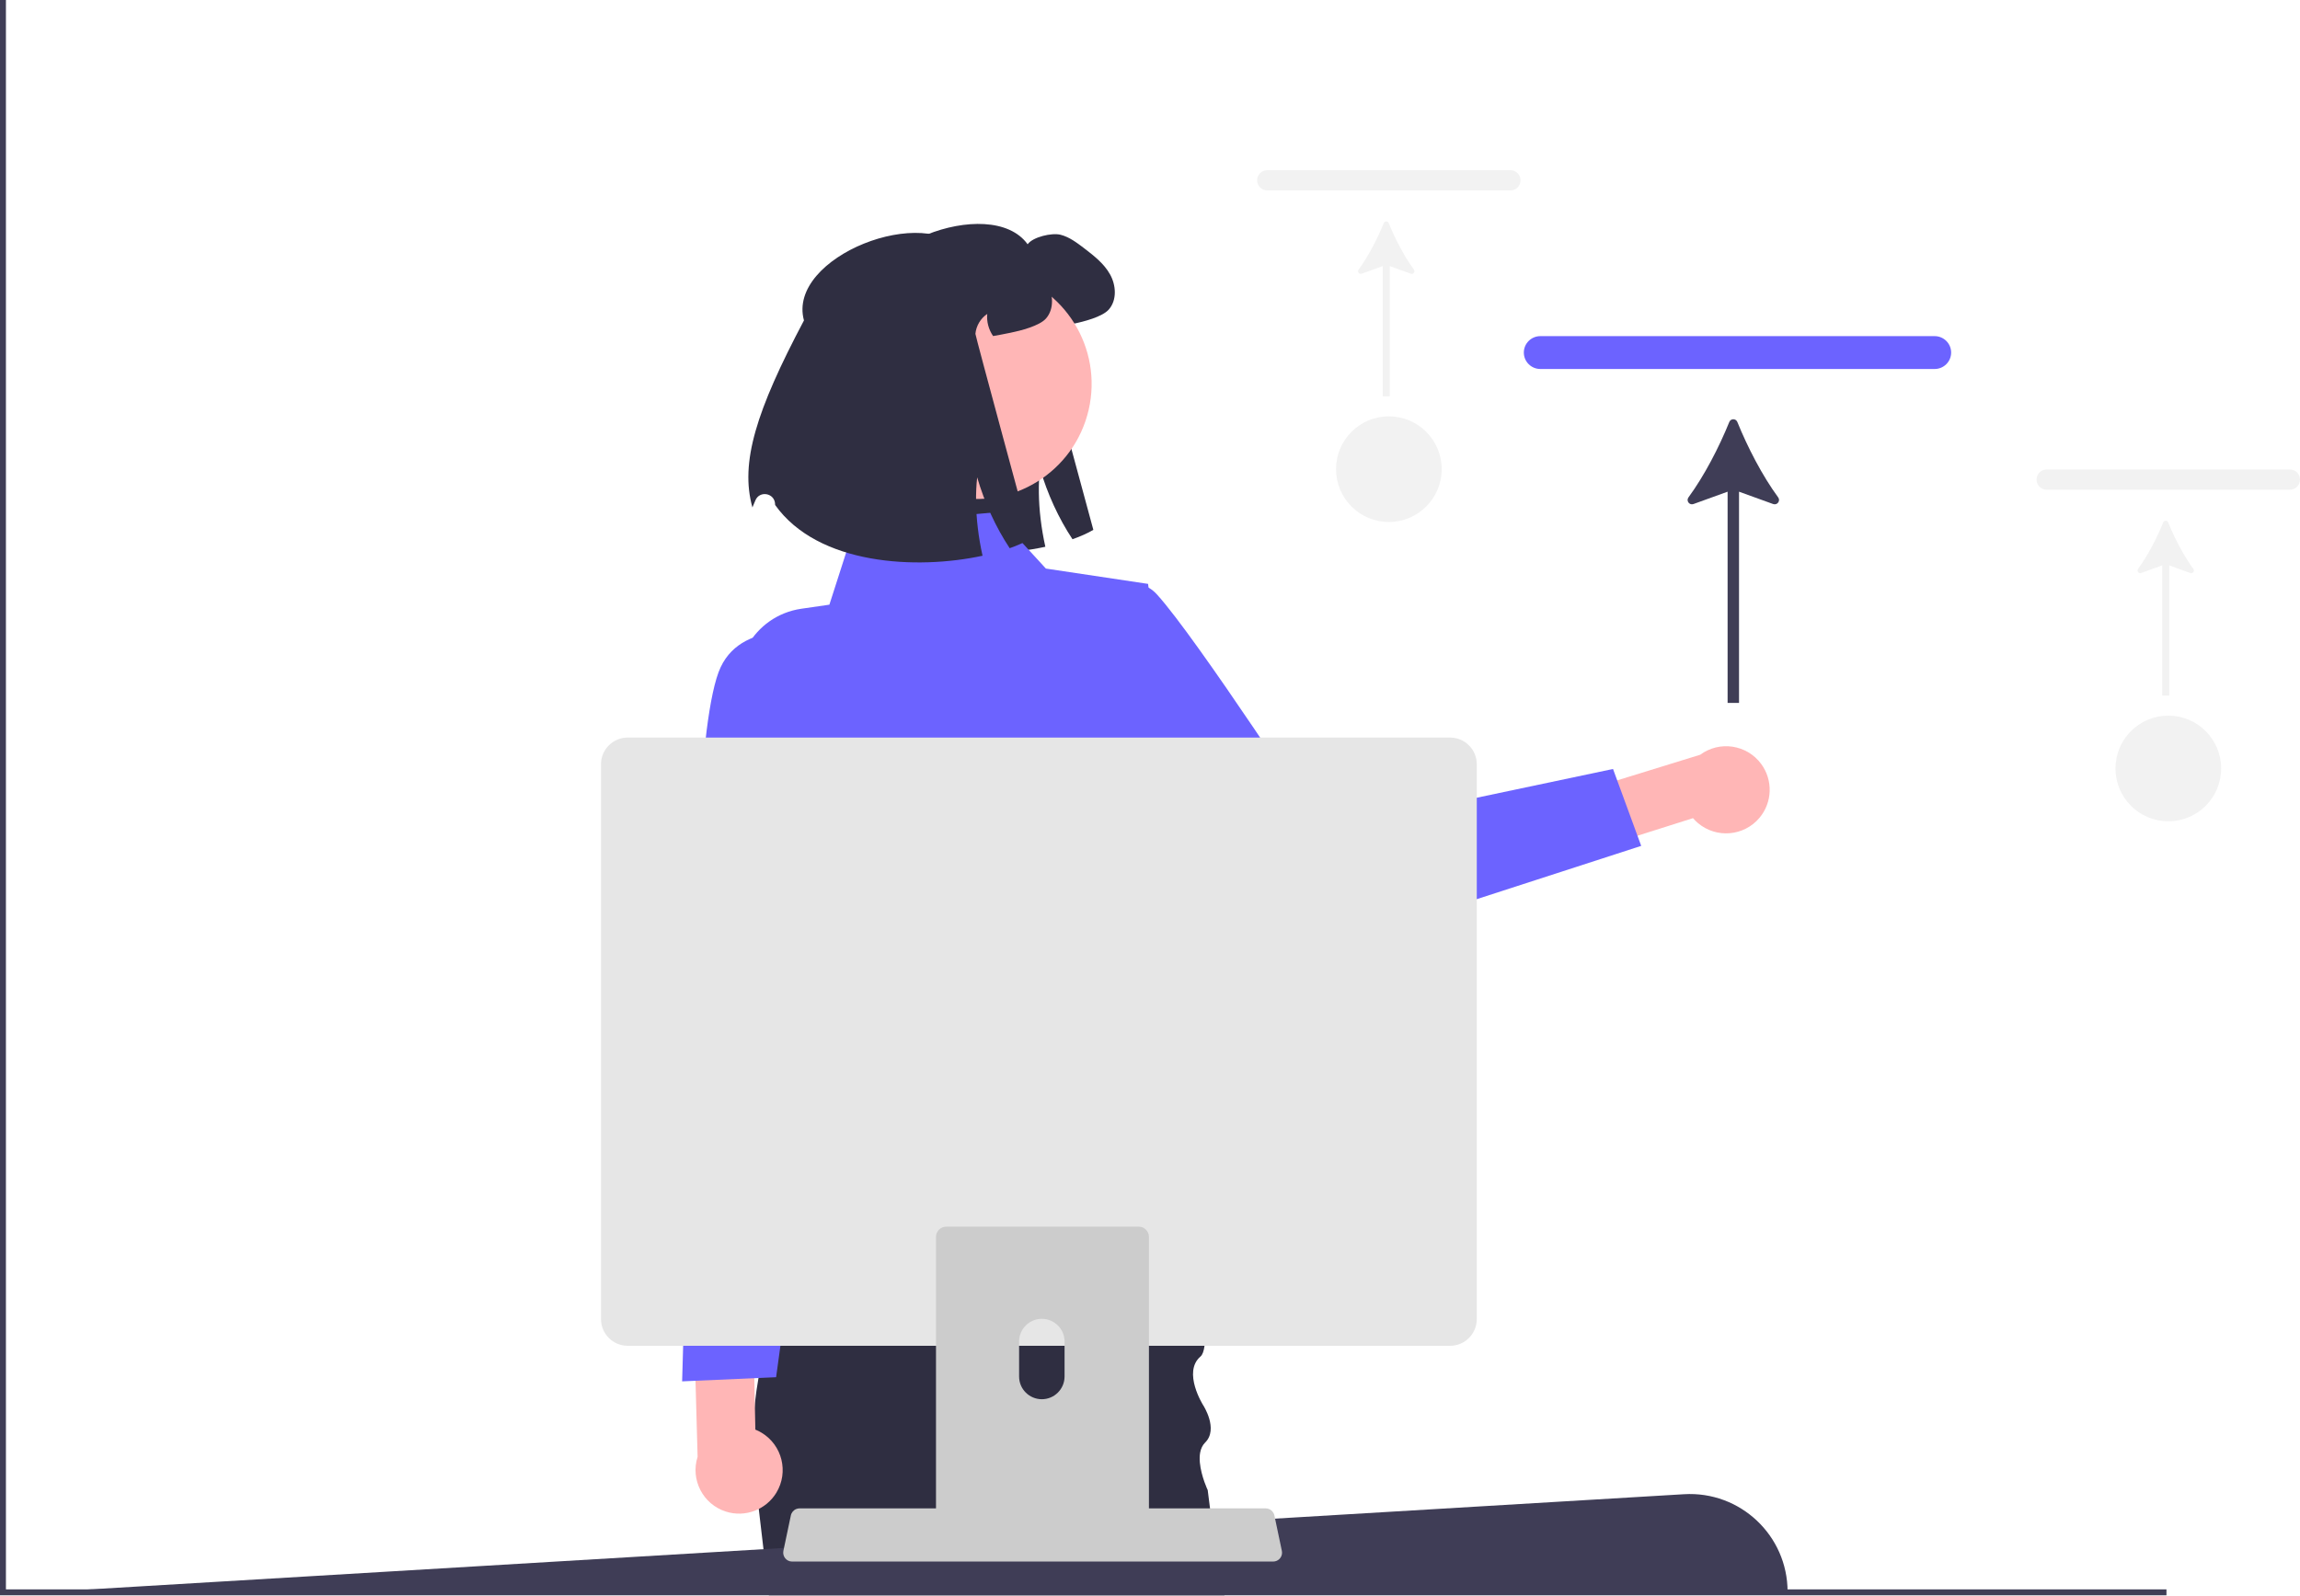
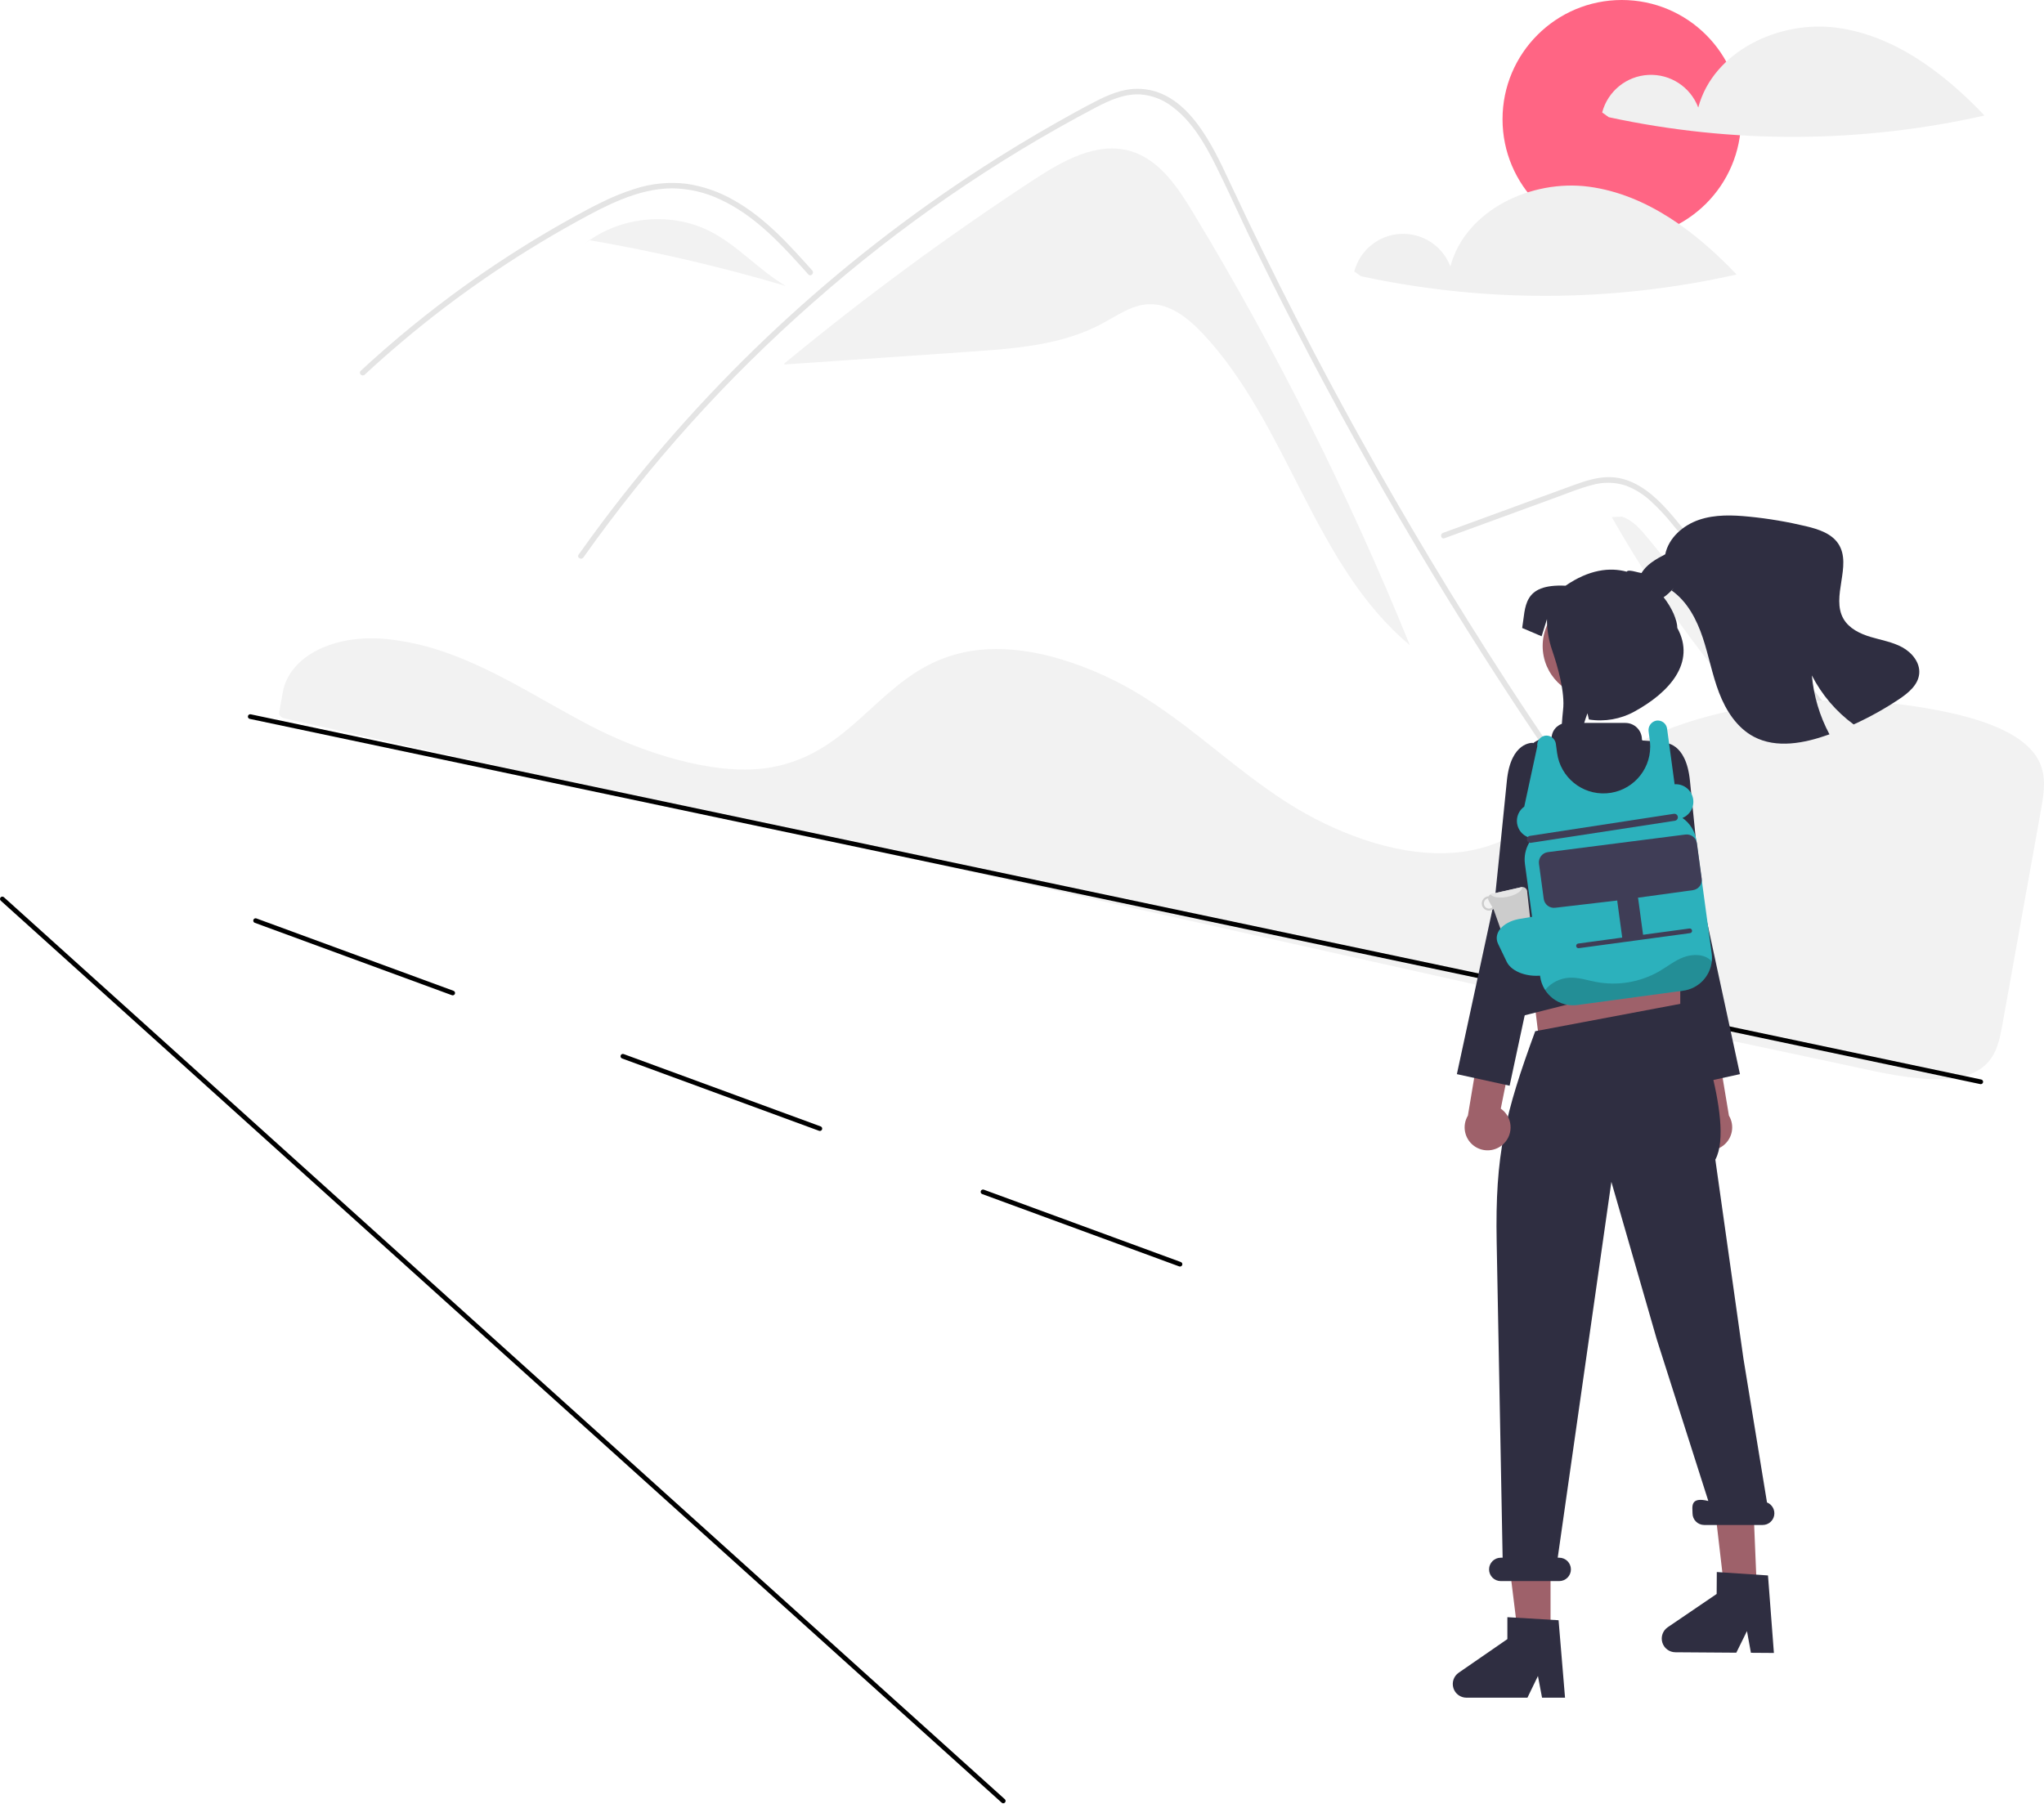
- <svg xmlns="http://www.w3.org/2000/svg" width="776.057" height="538.35" viewBox="0 0 776.057 538.35" role="img" artist="Katerina Limpitsouni" source="https://undraw.co/">
-   <path d="M292.462,105.107c-5.91-21.549,41.76-40.027,54.278-22.674,1.741-2.467,8.174-3.966,11.125-3.209,2.952,.757,5.434,2.649,7.856,4.48,3.33,2.558,6.781,5.207,8.824,8.885,2.059,3.663,2.376,8.658-.393,11.837-2.195,2.528-8.673,4.162-11.973,4.828-2.301,.469-4.238,.848-5.903,1.12-1.483-2.164-2.24-4.844-1.968-7.462-2.24,1.483-3.754,4.026-3.996,6.72-.045,.56,18.602,69.173,18.602,69.173-1.922,1.135-4.299,2.195-7.038,3.163-4.647-7.008-8.461-15.272-10.974-23.915-.575,5.343-.484,11.14,.212,17.028,.363,3.133,.908,6.282,1.604,9.43-22.159,4.783-55.489,3.209-69.99-17.134-.003-.084-.005-.168-.007-.253-.104-3.807-5.297-4.752-6.687-1.207-.352,.898-.676,1.674-.965,2.292-4.223-15.106,1.241-32.588,17.392-63.103Z" fill="#2f2e41" />
-   <path d="M593.672,275.988c-5.243,6.219-14.534,7.009-20.753,1.766-.602-.508-1.163-1.063-1.677-1.661l-69.98,22.165-10.89-17.849,83.309-25.717c6.536-4.822,15.744-3.433,20.566,3.103,4.035,5.469,3.797,12.991-.576,18.194Z" fill="#ffb6b6" />
-   <path d="M345.842,220.601s30.99-34.857,44.49-20.05c13.499,14.807,55.616,79.692,55.616,79.692l98.313-20.742,9.507,25.946-111.63,36.174c-8.392,2.719-17.589-.101-23.014-7.057l-73.282-93.963Z" fill="#6c63ff" />
-   <path d="M413.15,538.35h-153.71l-.14-1.2-.09-.8-1.32-11.2-1.87-15.95-.72-6.13c-.05-.31-.1-.61-.14-.92-.63-3.99-.99-8-1.12-12-.19-5.5,.06-10.99,.65-16.41v-.03c.32-2.93,.73-5.83,1.24-8.7,.64-3.69,1.41-7.32,2.3-10.87,1.02-4.12,2.18-8.13,3.45-12,1.46-4.53,3.06-8.87,4.71-12.97,.18-.44,.36-.88,.53-1.31l.01-.01c8.7-21.21,18.58-35.7,18.58-35.7h111.98s5.18,22.73,7.75,41.5c.41,2.97,.75,5.83,1,8.49,.45,4.91,.58,9.13,.19,12-.24,1.78-.68,3.04-1.36,3.62-6.16,5.26,.89,16.42,.89,16.42,0,0,5.28,8.07,.68,12.61-.91,.9-1.43,2.06-1.68,3.36-.4,2.15-.05,4.65,.5,6.86,.55,2.22,1.31,4.15,1.73,5.14,.19,.44,.31,.69,.31,.69l.78,6.17,.76,5.94,1.29,10.2,.39,1.8,2.01,9.4,.17,.8,.25,1.2Z" fill="#2f2e41" />
-   <path d="M335.508,172.912l-46.998,4.186-8.662,26.956-9.44,1.367c-16.131,2.336-25.732,19.254-19.464,34.3l8.306,19.939s-12.2,37.658,2.784,53.481l6.377,69.688-14.384,45.941,168.133,5.427-28.639-57.625-.849-35.78s18.301-64.672,1.334-85.242l-6.62-58.51-34.49-5.173-17.387-18.954Z" fill="#6c63ff" />
-   <circle cx="329.504" cy="129.561" r="38.825" transform="translate(128.8703 421.2885) rotate(-76.94666)" fill="#ffb6b6" />
-   <path d="M271.271,108.134c-5.91-21.549,41.76-40.027,54.278-22.674,1.741-2.467,8.174-3.966,11.125-3.209,2.952,.757,5.434,2.649,7.856,4.48,3.33,2.558,6.781,5.207,8.824,8.885,2.059,3.663,2.376,8.658-.393,11.837-2.195,2.528-8.673,4.162-11.973,4.828-2.301,.469-4.238,.848-5.903,1.12-1.483-2.164-2.24-4.844-1.968-7.462-2.24,1.483-3.754,4.026-3.996,6.72-.045,.56,18.602,69.173,18.602,69.173-1.922,1.135-4.299,2.195-7.038,3.163-4.647-7.008-8.461-15.272-10.974-23.915-.575,5.343-.484,11.14,.212,17.028,.363,3.133,.908,6.282,1.604,9.43-22.159,4.783-55.489,3.209-69.99-17.134-.003-.084-.005-.168-.007-.253-.104-3.807-5.297-4.752-6.687-1.207-.352,.898-.676,1.674-.965,2.292-4.223-15.106,1.241-32.588,17.392-63.103Z" fill="#2f2e41" />
-   <path d="M603.16,537.15H81.16l-81,1,568.062-33.914c18.949-1.131,34.938,13.931,34.938,32.914v0Z" fill="#3f3d56" />
-   <polygon points="731 536.35 731 538.35 0 538.35 0 0 2 0 2 536.35 731 536.35" fill="#3f3d56" />
-   <path d="M652.783,124.519h-133.052c-3.068,0-5.565-2.487-5.565-5.544s2.497-5.543,5.565-5.543h133.052c3.068,0,5.564,2.486,5.564,5.543s-2.495,5.544-5.564,5.544Z" fill="#6c63ff" />
-   <path d="M586.206,142.4c-.497-1.226-2.215-1.225-2.712,0-3.469,8.552-8.408,18.129-13.78,25.448-.86,1.172,.326,2.738,1.692,2.243l11.515-4.166v71.284h3.855v-71.284l11.52,4.167c1.367,.494,2.552-1.071,1.692-2.243-5.372-7.319-10.311-16.897-13.783-25.449Z" fill="#3f3d56" />
-   <path d="M772.627,165.267h-82.03c-1.892,0-3.431-1.534-3.431-3.418s1.539-3.418,3.431-3.418h82.03c1.892,0,3.43,1.533,3.43,3.418s-1.538,3.418-3.43,3.418Z" fill="#f2f2f2" />
-   <path d="M731.581,176.291c-.307-.756-1.365-.756-1.672,0-2.139,5.272-5.184,11.177-8.496,15.689-.53,.722,.201,1.688,1.043,1.383l7.099-2.568v43.949h2.377v-43.949l7.102,2.569c.843,.305,1.574-.661,1.043-1.383-3.312-4.512-6.357-10.417-8.497-15.69Z" fill="#f2f2f2" />
-   <circle cx="731.625" cy="259.325" r="17.825" fill="#f2f2f2" />
-   <path d="M509.627,64.267h-82.03c-1.892,0-3.431-1.534-3.431-3.418s1.539-3.418,3.431-3.418h82.03c1.892,0,3.43,1.533,3.43,3.418s-1.538,3.418-3.43,3.418Z" fill="#f2f2f2" />
-   <path d="M468.581,75.291c-.307-.756-1.365-.756-1.672,0-2.139,5.272-5.184,11.177-8.496,15.689-.53,.722,.201,1.688,1.043,1.383l7.099-2.568v43.949h2.377v-43.949l7.102,2.569c.843,.305,1.574-.661,1.043-1.383-3.312-4.512-6.357-10.417-8.497-15.69Z" fill="#f2f2f2" />
-   <circle cx="468.625" cy="158.325" r="17.825" fill="#f2f2f2" />
-   <path d="M261.968,503.708c4.206-6.962,1.972-16.015-4.99-20.221-.674-.407-1.38-.76-2.111-1.055l-1.476-73.391-20.4-4.583,2.391,87.155c-2.469,7.738,1.803,16.012,9.542,18.481,6.475,2.066,13.522-.575,17.046-6.386Z" fill="#ffb6b6" />
-   <path d="M276.16,214.15s-25-6-33,11-8.681,90.976-8.681,90.976l-4.319,150.024,31.712-1.398,25.288-184.602-11-66Z" fill="#6c63ff" />
-   <g>
-     <path d="M264.939,525.845c.563,.706,1.418,1.115,2.32,1.11h162.34c1.65-.002,2.986-1.341,2.984-2.991-0-.205-.022-.409-.064-.609l-2.52-11.97c-.212-.992-.912-1.809-1.86-2.17-.338-.133-.697-.2-1.06-.2h-157.31c-.363-0-.722,.068-1.06,.2-.948,.361-1.648,1.178-1.86,2.17l-2.52,11.97c-.182,.88,.042,1.794,.61,2.49Z" fill="#ccc" />
-     <path d="M202.789,257.885v187.26c.004,4.969,4.031,8.996,9,9H489.289c4.969-.004,8.996-4.031,9-9v-187.26c-.012-4.964-4.036-8.984-9-8.99H211.789c-4.964,.006-8.988,4.026-9,8.99Z" fill="#e6e6e6" />
-     <path d="M385.24,414.1c-.33-.11-.68-.16-1.03-.16h-64.92c-1.91,0-3.47,1.55-3.47,3.46v102.56h71.85v-102.56c0-1.51-.98-2.85-2.43-3.3Zm-26.04,50.44c-.02,4.24-3.47,7.66-7.71,7.64-4.21-.03-7.61-3.43-7.63-7.64v-11.9c.04-4.23,3.51-7.63,7.74-7.59,4.18,.04,7.56,3.42,7.6,7.59v11.9Z" fill="#ccc" />
+ <svg xmlns="http://www.w3.org/2000/svg" id="currentIllo" data-name="Layer 1" width="874.039" height="771.292" viewBox="0 0 874.039 771.292" class="injected-svg DownloadModal__ImageFile-sc-p17csy-5 iIfSkb grid_media">
+   <path d="M673.062,155.137c-6.611-10.934-14.444-22.608-26.712-26.178-14.207-4.135-28.802,4.079-41.181,12.184a1200.013,1200.013,0,0,0-106.794,78.684l.037.424q39.846-2.748,79.691-5.496c19.192-1.324,39.044-2.83,56.005-11.909,6.436-3.445,12.71-8.047,20.003-8.368,9.061-.398,16.962,5.93,23.17,12.541,36.727,39.109,47.355,98.916,88.558,133.276A1307.621,1307.621,0,0,0,673.062,155.137Z" transform="translate(-162.9803 -64.354)" fill="#f2f2f2" />
+   <path d="M898.816,486.852c-4.061-5.128-5.721-6.33-9.727-11.505Q840.159,412.063,797.108,344.504q-29.241-45.883-55.583-93.529-12.541-22.651-24.394-45.658-9.198-17.839-17.985-35.891c-1.675-3.437-3.303-6.891-4.923-10.352-3.817-8.139-7.563-16.318-11.585-24.346-4.583-9.151-10.162-18.744-18.578-24.891a25.346,25.346,0,0,0-13.204-5.081c-6.851-.443-13.173,2.386-19.115,5.476a615.324,615.324,0,0,0-120.996,83.438A629.917,629.917,0,0,0,412.444,302.789c-.869,1.241-2.924.055-2.047-1.193q5.18-7.325,10.565-14.492A633.399,633.399,0,0,1,582.67,136.269q15.73-10.194,32.051-19.431c5.484-3.106,10.992-6.171,16.594-9.048,5.492-2.821,11.324-5.358,17.598-5.452,21.351-.332,32.407,23.848,40,40.119q3.58,7.681,7.246,15.314,13.856,28.981,28.779,57.432,9.21,17.566,18.823,34.927,29.917,54.062,63.596,105.935c29.743,45.808,59.25,86.275,93.134,129.112C901.424,486.362,899.756,488.053,898.816,486.852Z" transform="translate(-162.9803 -64.354)" fill="#e4e4e4" />
+   <path d="M508.636,181.73c-1.24-1.383-2.473-2.766-3.722-4.149-9.846-10.889-20.411-21.652-33.931-27.894a49.228,49.228,0,0,0-20.624-4.781c-7.38.024-14.595,1.96-21.414,4.67-3.224,1.288-6.377,2.75-9.482,4.307-3.548,1.786-7.033,3.69-10.502,5.61q-9.767,5.405-19.281,11.284-18.93,11.699-36.674,25.184-9.198,6.993-18.017,14.445-8.202,6.922-16.073,14.216c-1.122,1.035-2.797-.64-1.675-1.675,1.383-1.288,2.782-2.568,4.18-3.832q5.927-5.358,12.043-10.51,11.153-9.411,22.884-18.096,18.242-13.513,37.74-25.192,9.743-5.832,19.755-11.174c2.015-1.075,4.054-2.126,6.116-3.121a97.502,97.502,0,0,1,14.54-5.919,51.724,51.724,0,0,1,21.96-2.157,57.173,57.173,0,0,1,20.261,7.009c13.275,7.42,23.572,18.894,33.591,30.091C511.323,181.184,509.655,182.867,508.636,181.73Z" transform="translate(-162.9803 -64.354)" fill="#e4e4e4" />
+   <path d="M780.643,294.569l31.811-11.635L828.249,277.157c5.144-1.881,10.276-4.023,15.593-5.37a24.6,24.6,0,0,1,14.114.18,32.529,32.529,0,0,1,11.008,6.824,89.337,89.337,0,0,1,9.029,9.642c3.439,4.133,6.827,8.308,10.23,12.47q21.068,25.765,41.86,51.755,20.792,25.989,41.306,52.198,20.564,26.274,40.845,52.767,2.484,3.246,4.965,6.494c.914,1.196,2.973.017,2.047-1.196q-20.431-26.76-41.147-53.3-20.767-26.604-41.82-52.982-21.053-26.378-42.391-52.527-5.316-6.515-10.649-13.015c-2.999-3.655-5.965-7.35-9.254-10.753-6.039-6.245-13.583-11.764-22.614-11.914-5.31-.088-10.448,1.597-15.381,3.381-5.318,1.924-10.624,3.884-15.935,5.826l-32.034,11.716-8.008,2.929c-1.421.52-.807,2.812.63,2.286Z" transform="translate(-162.9803 -64.354)" fill="#e4e4e4" />
+   <path d="M466.796,163.388c-16.166-8.308-36.868-6.681-51.723,3.699a737.726,737.726,0,0,1,83.932,19.589C487.555,179.967,478.599,169.455,466.796,163.388Z" transform="translate(-162.9803 -64.354)" fill="#f2f2f2" />
+   <path d="M414.914,167.059l-3.112,2.53c1.053-.885,2.147-1.715,3.271-2.501C415.02,167.078,414.967,167.068,414.914,167.059Z" transform="translate(-162.9803 -64.354)" fill="#f2f2f2" />
+   <path d="M867.766,294.685c-3.131-3.812-6.517-7.803-11.201-9.351l-4.373.172A496.015,496.015,0,0,0,984.306,436.543Q926.036,365.614,867.766,294.685Z" transform="translate(-162.9803 -64.354)" fill="#f2f2f2" />
+   <path d="M667.565,606.081a.992.992,0,0,1-.345-.062l-84.261-30.953a1.0 1,0,0,1,.689-1.877L667.91,604.142a1.0 1,0,0,1-.345,1.938Z" transform="translate(-162.9803 -64.354)" />
+   <path d="M513.565,548.081a.992.992,0,0,1-.345-.062l-84.261-30.953a1.0 1,0,0,1,.689-1.877L513.91,546.142a1.0 1,0,0,1-.345,1.938Z" transform="translate(-162.9803 -64.354)" />
+   <path d="M356.565,490.081a.992.992,0,0,1-.345-.062l-84.261-30.953a1.0 1,0,1,1,.689-1.877L356.91,488.142a1.0 1,0,0,1-.345,1.938Z" transform="translate(-162.9803 -64.354)" />
+   <path d="M340.778,339.738c-3.513-.785-7.07-1.405-10.583-1.837l-.511-.063c-23.321-2.777-43.01,6.958-45.796,22.645l-.495,2.838c-.309,1.795-.643,3.725-1.04,5.86-.192,1.054.867,2.132,2.407,2.476L845.649,497.037c39.607,8.564,79.087,17.024,117.337,25.144a177.652,177.652,0,0,0,21.711,3.511c10.927.926,18.927-.293,24.46-3.725l.001 0c6.877-4.253,8.607-11.157,10.019-19.078,2.846-15.997,5.877-32.793,8.897-49.538,2.661-14.758,5.316-29.477,7.832-43.574,1.478-8.369,2.281-15.869-2.879-22.891-5.596-7.598-17.581-13.494-35.623-17.527-.218-.049-.434-.097-.655-.145-56.592-12.407-117.619-2.55-151.854,24.53-3.942,3.118-7.734,6.553-11.401,9.875a158.915,158.915,0,0,1-17.302,14.232,66.95,66.95,0,0,1-10.666,5.986c-.257.125-.548.255-.851.372-.705.318-1.433.613-2.135.865a62.042,62.042,0,0,1-12.655,3.397l-.431.065c-.326.056-.678.107-1.027.147a68.206,68.206,0,0,1-7.479.589c-10.812.309-22.585-1.669-34.991-5.882a151.752,151.752,0,0,1-32.578-15.751c-10.814-6.914-20.639-14.717-30.141-22.263-4.173-3.316-8.49-6.743-12.828-10.046-.815-.622-1.618-1.23-2.434-1.842-5.313-3.969-10.177-7.354-14.871-10.348a146.281,146.281,0,0,0-37.143-17.035c-13.864-4.03-26.63-5.128-37.931-3.275a60.649,60.649,0,0,0-9.253,2.27c-13.923,4.597-23.917,13.74-33.581,22.583-12.021,10.999-24.453,22.373-44.611,25.204-23.263,3.273-53.836-7.081-74.693-17.866-6.557-3.391-13.045-7.056-19.318-10.601q-3.801-2.148-7.611-4.28c-4.993-2.785-9.099-4.982-12.918-6.915l-1.208-.614c-.673-.337-1.346-.675-2.034-1.007-4.55-2.238-8.825-4.154-13.075-5.86l-1.004-.409c-2.021-.785-3.918-1.486-5.788-2.137l-.747-.259A109.236,109.236,0,0,0,340.778,339.738Z" transform="translate(-162.9803 -64.354)" fill="#f2f2f2" />
+   <path d="M1009.981,528.062a1.009,1.009,0,0,1-.208-.021l-740-156.208a1,1,0,0,1,.413-1.957l740,156.208a1,1,0,0,1-.206,1.979Z" transform="translate(-162.9803 -64.354)" />
+   <circle cx="693.5" cy="51" r="51" fill="#ff6584" />
+   <path d="M948.516,76.224c-24.717-3.341-52.935,10.019-59.341,34.124a21.597,21.597,0,0,0-41.093,2.109l2.83,2.027a372.275,372.275,0,0,0,160.659-.726C994.377,95.688,973.233,79.565,948.516,76.224Z" transform="translate(-162.9803 -64.354)" fill="#f0f0f0" />
+   <path d="M842.516,144.224c-24.717-3.341-52.935,10.019-59.341,34.124a21.597,21.597,0,0,0-41.093,2.109l2.83,2.027a372.275,372.275,0,0,0,160.659-.726C888.377,163.688,867.233,147.565,842.516,144.224Z" transform="translate(-162.9803 -64.354)" fill="#f0f0f0" />
+   <path d="M886.872,553.437a9.76,9.76,0,0,1,1.357-14.904L872.689,461.346l17.161,5.51,12.439,74.659A9.813,9.813,0,0,1,886.872,553.437Z" transform="translate(-162.9803 -64.354)" fill="#9e616a" />
+   <path d="M863.926,390.13l10.648-8.037s9.393-.665,11.056,16.274,5.079,49.95,5.079,49.95l16.293,75.463-22.554,4.95-17.451-81.438-10.469-24.184Z" transform="translate(-162.9803 -64.354)" fill="#2f2e41" />
+   <polygon points="718.5 449 658.5 448 653.5 407 718.5 407 718.5 449" fill="#9e616a" />
+   <polygon points="663.032 699.832 649.181 699.831 642.591 646.404 663.034 646.405 663.032 699.832" fill="#9e616a" />
+   <polygon points="751.276 680.645 737.425 680.548 731.21 627.076 749.225 631.209 751.276 680.645" fill="#9e616a" />
+   <polygon points="707.954 371.691 711.092 379.851 710.465 388.011 649.04 409.286 652.088 373.574 658.993 365.414 707.954 371.691" fill="#ffb6b6" />
+   <circle cx="681.602" cy="276.32" r="21.938" fill="#9e616a" />
+   <path d="M832.208,790.486h-9.829l-1.754-9.279-4.493,9.279H790.064a5.86,5.86,0,0,1-3.33-10.682l20.817-14.377v-9.381l21.896,1.307Z" transform="translate(-162.9803 -64.354)" fill="#2f2e41" />
+   <path d="M921.523,771.351l-9.828-.069-1.689-9.292-4.558,9.248-26.067-.182a5.86,5.86,0,0,1-3.255-10.705l20.917-14.231.066-9.381,21.886,1.46Z" transform="translate(-162.9803 -64.354)" fill="#2f2e41" />
+   <path d="M918.566,706.973l-10.086-61.619-12-85c8.788-16.32-11-67-11-67l-2.793.134L819.467,505.415l.014-.061c-12.931,35.268-17.215,52.691-16.506,90.248l2.547,135.01h-.799a5,5,0,0,0,0,10h25a5,5,0,0,0,0-10h-.645l22.947-160.757L871.48,637.354l22,69c-8-2-6.758,2.634-6.758,5.258a5,5,0,0,0,5,5h25a4.995,4.995,0,0,0,1.844-9.639Z" transform="translate(-162.9803 -64.354)" fill="#2f2e41" />
+   <path d="M890.403,495.979l-2-20a3.987,3.987,0,0,0-3.605-2.995c-.833-9.527-4.339-50.629-4.549-52.421l-.008-.076-1.594-34.058a5.037,5.037,0,0,0-4.703-4.79l-8.421-.55a.446.446,0,0,1-.431-.445,7.081,7.081,0,0,0-7.081-7.081H833.08a6.63,6.63,0,0,0-6.576,5.804.44.44,0,0,1-.448.396l-.003-0a11.845,11.845,0,0,0-11.915,9.824c-3.408,19.831-10.239,64.84-6.862,89.862,1.176,8.711-1.359,1.812-1.803,9.1a5.365,5.365,0,0,0,1.336,3.89c-2.058.598-2.856,2.821-2.328,4.916l-.438-.108a4,4,0,0,0,4.856,2.901L885.502,480.836C887.644,480.296,890.943,498.121,890.403,495.979Z" transform="translate(-162.9803 -64.354)" fill="#2f2e41" />
+   <path d="M806.089,553.437a9.76,9.76,0,0,0-1.357-14.904l15.54-77.187-17.161,5.51-12.439,74.659A9.813,9.813,0,0,0,806.089,553.437Z" transform="translate(-162.9803 -64.354)" fill="#9e616a" />
+   <path d="M829.034,390.13l-10.648-8.037s-9.393-.665-11.056,16.274-5.079,49.95-5.079,49.95l-16.293,75.463,22.554,4.95,17.451-81.438,10.469-24.184Z" transform="translate(-162.9803 -64.354)" fill="#2f2e41" />
+   <path d="M868.076,321.166c4.087,1.217,7.9-2.202,10.745-5.441l-1.011,1.2c6.692,4.713,10.693,12.39,13.289,20.161,2.596,7.763,4.044,15.894,6.975,23.546,2.93,7.643,7.66,15.037,14.9,18.85,9.699,5.107,21.583,2.785,31.9-.9.137-.051.266-.094.403-.146a65.737,65.737,0,0,1-7.523-25.191,59.771,59.771,0,0,0,17.873,20.967,137.213,137.213,0,0,0,19.381-10.779c3.984-2.665,8.183-6.109,8.645-10.882.471-4.738-3.067-9.065-7.24-11.344-4.173-2.279-8.971-3.05-13.529-4.421-4.55-1.362-9.194-3.599-11.584-7.711-5.509-9.459,3.761-22.8-2.151-32.02-2.913-4.533-8.568-6.349-13.812-7.609a182.606,182.606,0,0,0-24.317-4.104c-7.189-.72-14.617-.985-21.455,1.328-6.838,2.313-13.041,7.686-14.506,14.763-3.993,2.099-8.217,4.421-10.359,8.405C862.558,313.815,863.749,319.881,868.076,321.166Z" transform="translate(-162.9803 -64.354)" fill="#2f2e41" />
+   <path d="M874.177,319.572c3.914,4.903,6.044,10.205,6.044,13.38,8.13,14.859-3.496,27.623-18.356,35.753a30.443,30.443,0,0,1-19.45,3.391l-.622-2.654-.842,2.39s-9.675,31.954-12.866,33.828c1.211-5.687,2.598-32.017,3.272-37.567.933-7.554-2.32-18.799-4.667-25.638a40.366,40.366,0,0,1-2.21-13.1v-.195l-2.285,7.34-8.319-3.549c1.548-8.878,0-18.956,18.556-18.082,10.036-6.902,18.873-7.953,26.133-5.996.937-1.448,6.339,1.264,7.9.502" transform="translate(-162.9803 -64.354)" fill="#2f2e41" />
+   <path d="M894.95,475.58a14.211,14.211,0,0,1-12.22,12.5l-45.17,6.12a14.224,14.224,0,0,1-15.99-12.18l-6.51-48.14a14.175,14.175,0,0,1,1.8-9.04l-.31-2.34a7.49,7.49,0,0,1-1.78-13.14l5.58-25.85a4.007,4.007,0,0,1,3.82-4.54,4.113,4.113,0,0,1,4.13,3.63l.51,3.8a20.001,20.001,0,0,0,39.82-2.66,20.672,20.672,0,0,0-.18-2.71l-.5-3.74a4.15,4.15,0,0,1,3.18-4.69,3.999,3.999,0,0,1,4.71,3.4l3.23,23.8a7.492,7.492,0,0,1,3.35,14.41,14.165,14.165,0,0,1,5.97,9.74l6.52,48.15A14,14,0,0,1,894.95,475.58Z" transform="translate(-162.9803 -64.354)" fill="#2cb1bc" />
+   <path d="M815.906,423.559a1.502,1.502,0,0,1,1.285-1.688l61.566-9.437a1.5,1.5,0,1,1,.402,2.973l-61.566,9.437A1.502,1.502,0,0,1,815.906,423.559Z" transform="translate(-162.9803 -64.354)" fill="#3f3d56" />
+   <path d="M823.101,448.829l-2.035-15.036a4.413,4.413,0,0,1,3.782-4.965l58.801-7.522a4.413,4.413,0,0,1,4.965,3.782l2.035,15.036a4.413,4.413,0,0,1-3.782,4.965L863.381,448.32a4.413,4.413,0,0,1,.117.489l2.079,15.36,19.819-2.682a1,1,0,1,1,.268,1.982l-19.819,2.682-8.919,1.207L838.098,469.906a1,1,0,0,1-.268-1.982l18.828-2.548-2.079-15.36a4.414,4.414,0,0,1-.017-.502l-26.496,3.097A4.413,4.413,0,0,1,823.101,448.829Z" transform="translate(-162.9803 -64.354)" fill="#3f3d56" />
+   <path d="M591.98,835.646a.998.998,0,0,1-.669-.257l-428-385.792a1,1,0,0,1,1.339-1.486l428,385.792a1,1,0,0,1-.67,1.743Z" transform="translate(-162.9803 -64.354)" />
+   <path d="M816.03,445.94a2.026,2.026,0,0,0-2.15-2.17,1.864,1.864,0,0,0-.32.04l-12.66,2.86a2.085,2.085,0,0,0-1.34,1.03,2.606,2.606,0,0,0-.55.08,3.076,3.076,0,1,0,1.36,6,3.118,3.118,0,0,0,1.24-.6l4.29,12.08a2.015,2.015,0,0,0,2.21.97l8.23-1.86a2.043,2.043,0,0,0,1.57-1.82Zm-15.85,6.98a2.2,2.2,0,0,1-.98-4.29c.04-.01.08,0,.12-.01a2.071,2.071,0,0,0,.27,1.04L801.16,452.4A2.071,2.071,0,0,1,800.18,452.92Z" transform="translate(-162.9803 -64.354)" fill="#ccc" />
+   <path d="M813.88,443.77c.12,1.6-2.62,3.44-6.29,4.17-3.37.69-6.39.21-7.24-1.05a1.919,1.919,0,0,1,.55-.22l12.66-2.86A1.864,1.864,0,0,1,813.88,443.77Z" transform="translate(-162.9803 -64.354)" fill="#e6e6e6" />
+   <path d="M807.264,475.724l-3.675-7.646c-2.153-4.479,1.789-9.245,8.787-10.624L821,456l3.607,25.202-.747.147C816.862,482.727,809.417,480.203,807.264,475.724Z" transform="translate(-162.9803 -64.354)" fill="#2cb1bc" />
+   <g opacity="0.2">
+     <path d="M894.95,475.58a14.211,14.211,0,0,1-12.22,12.5l-45.17,6.12a14.208,14.208,0,0,1-13.87-6.42,14.512,14.512,0,0,1,10.36-5.24c3.88-.2,7.64,1.09,11.44,1.81a39.589,39.589,0,0,0,26.83-4.45c3.53-2.05,6.71-4.67,10.59-6.13,3.88-1.45,8.89-1.4,11.7,1.43A4.033,4.033,0,0,1,894.95,475.58Z" transform="translate(-162.9803 -64.354)" />
  </g>
</svg>
